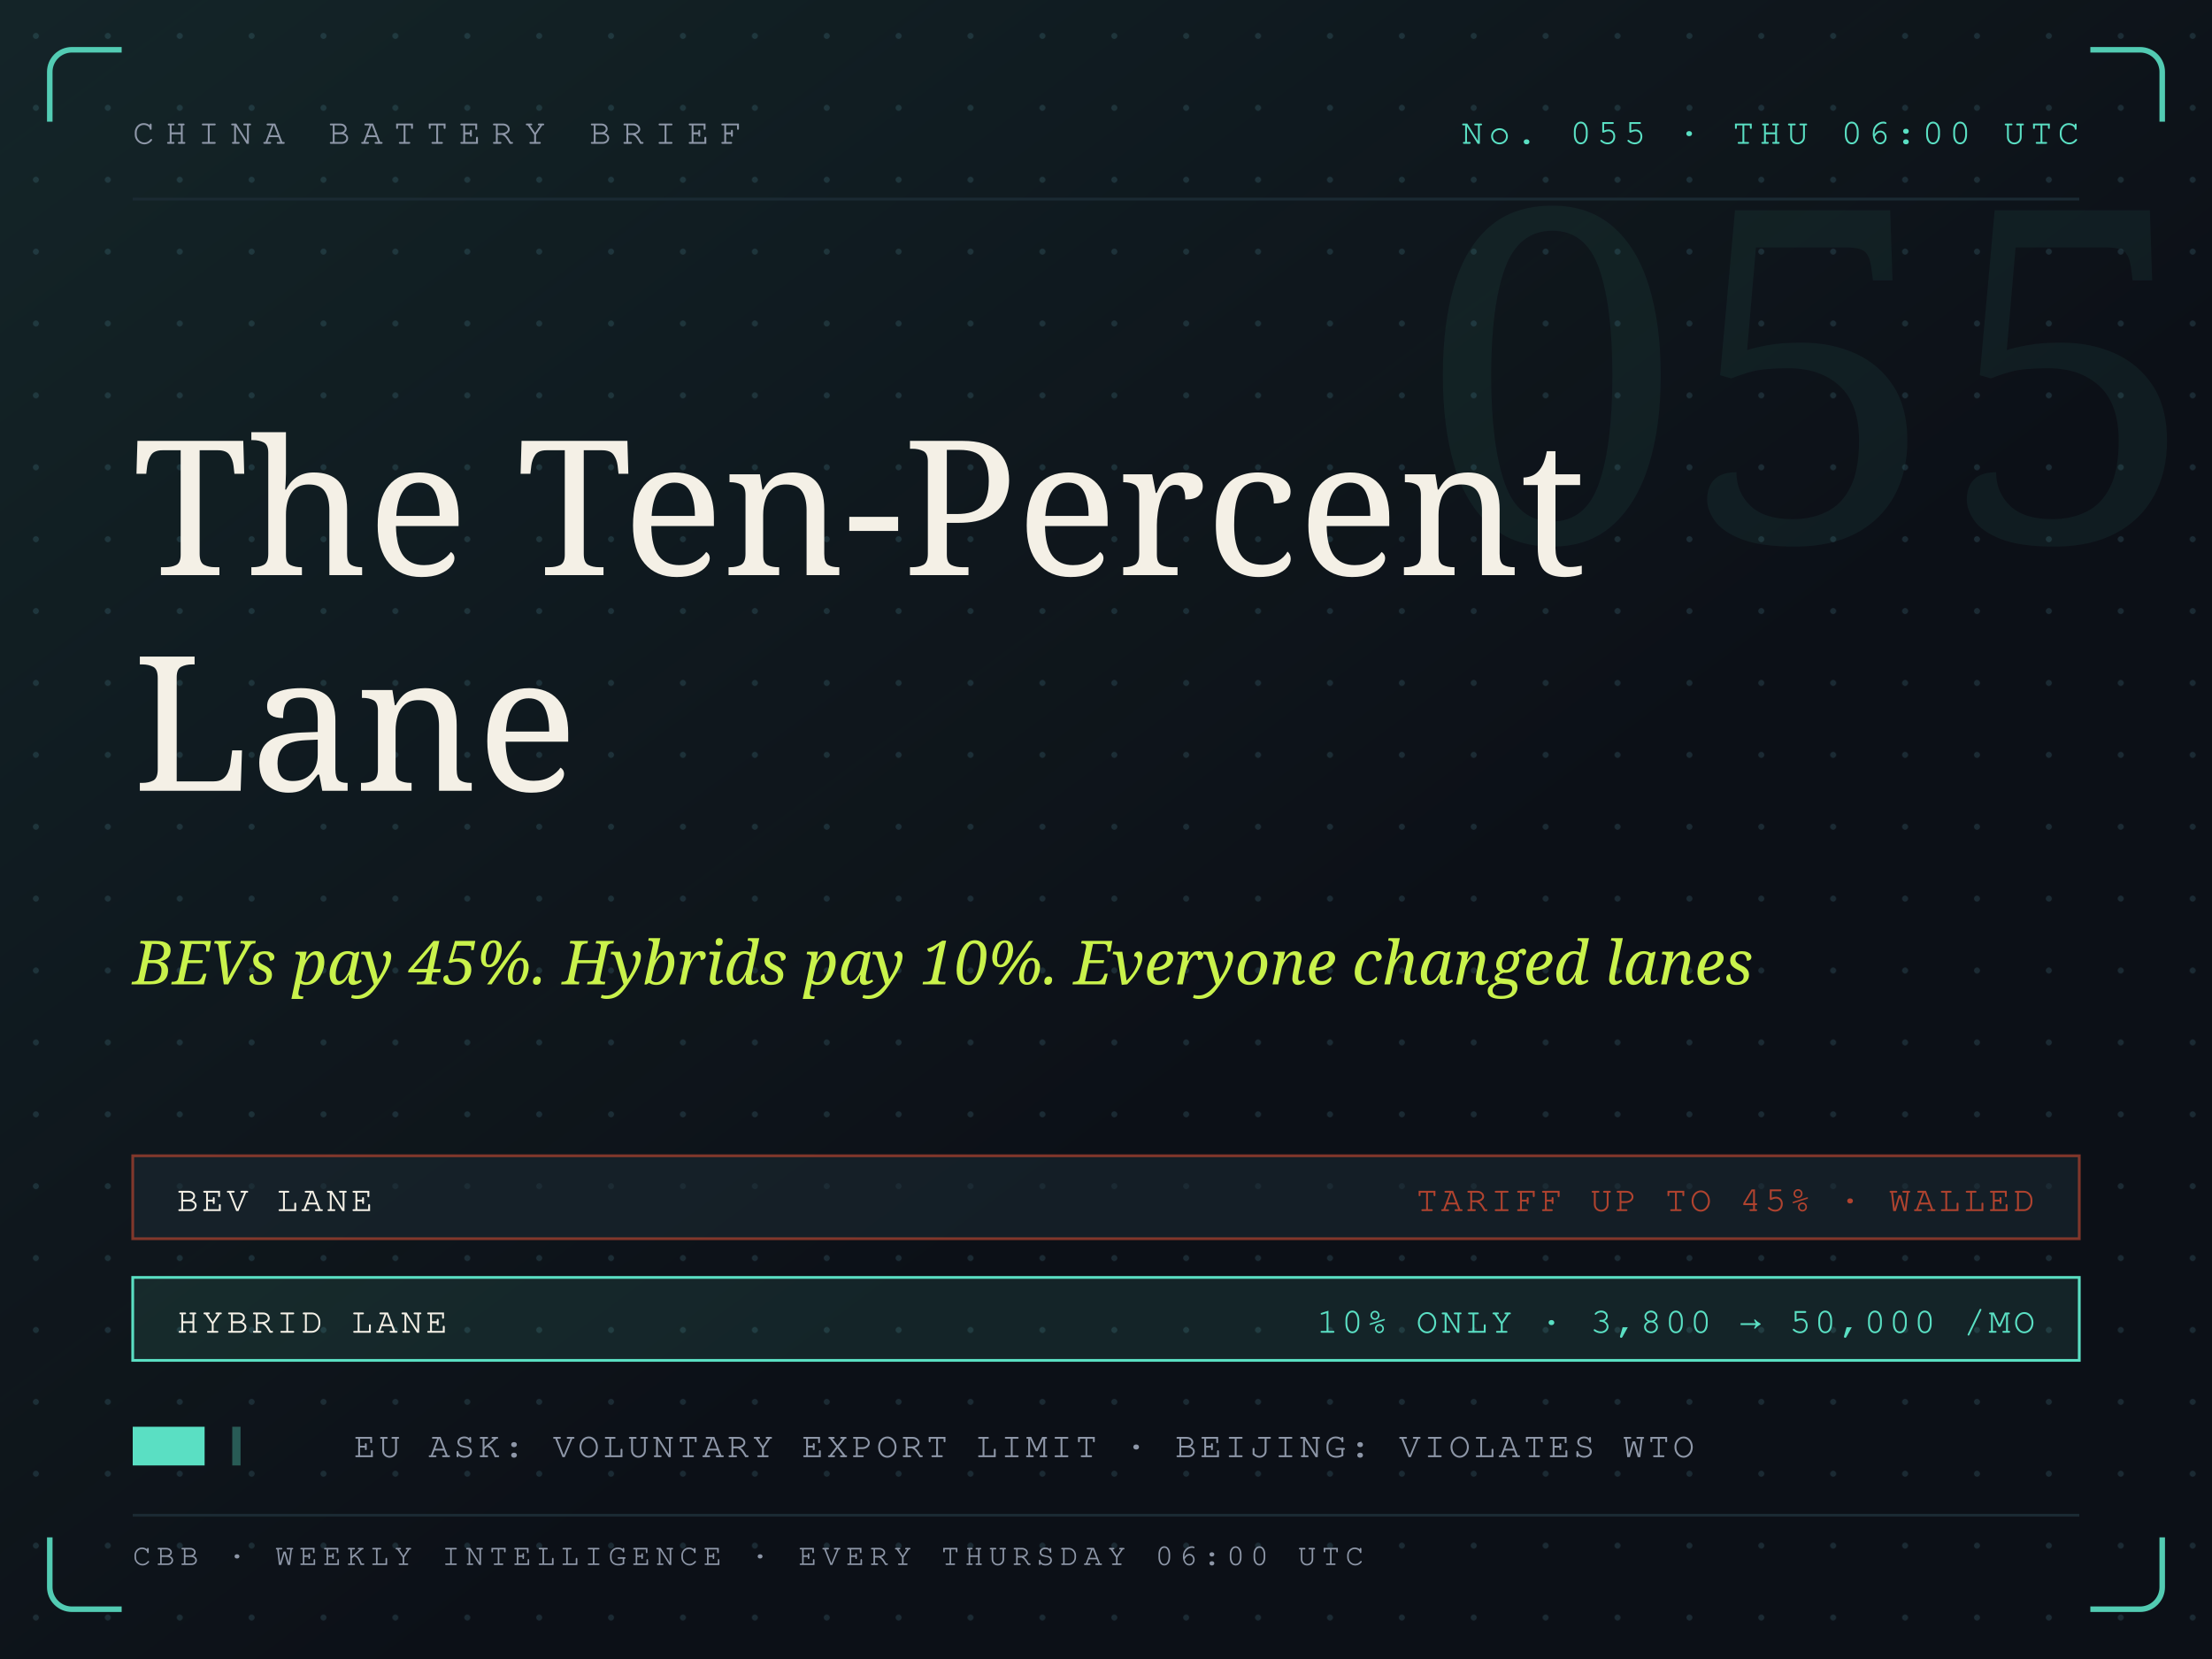
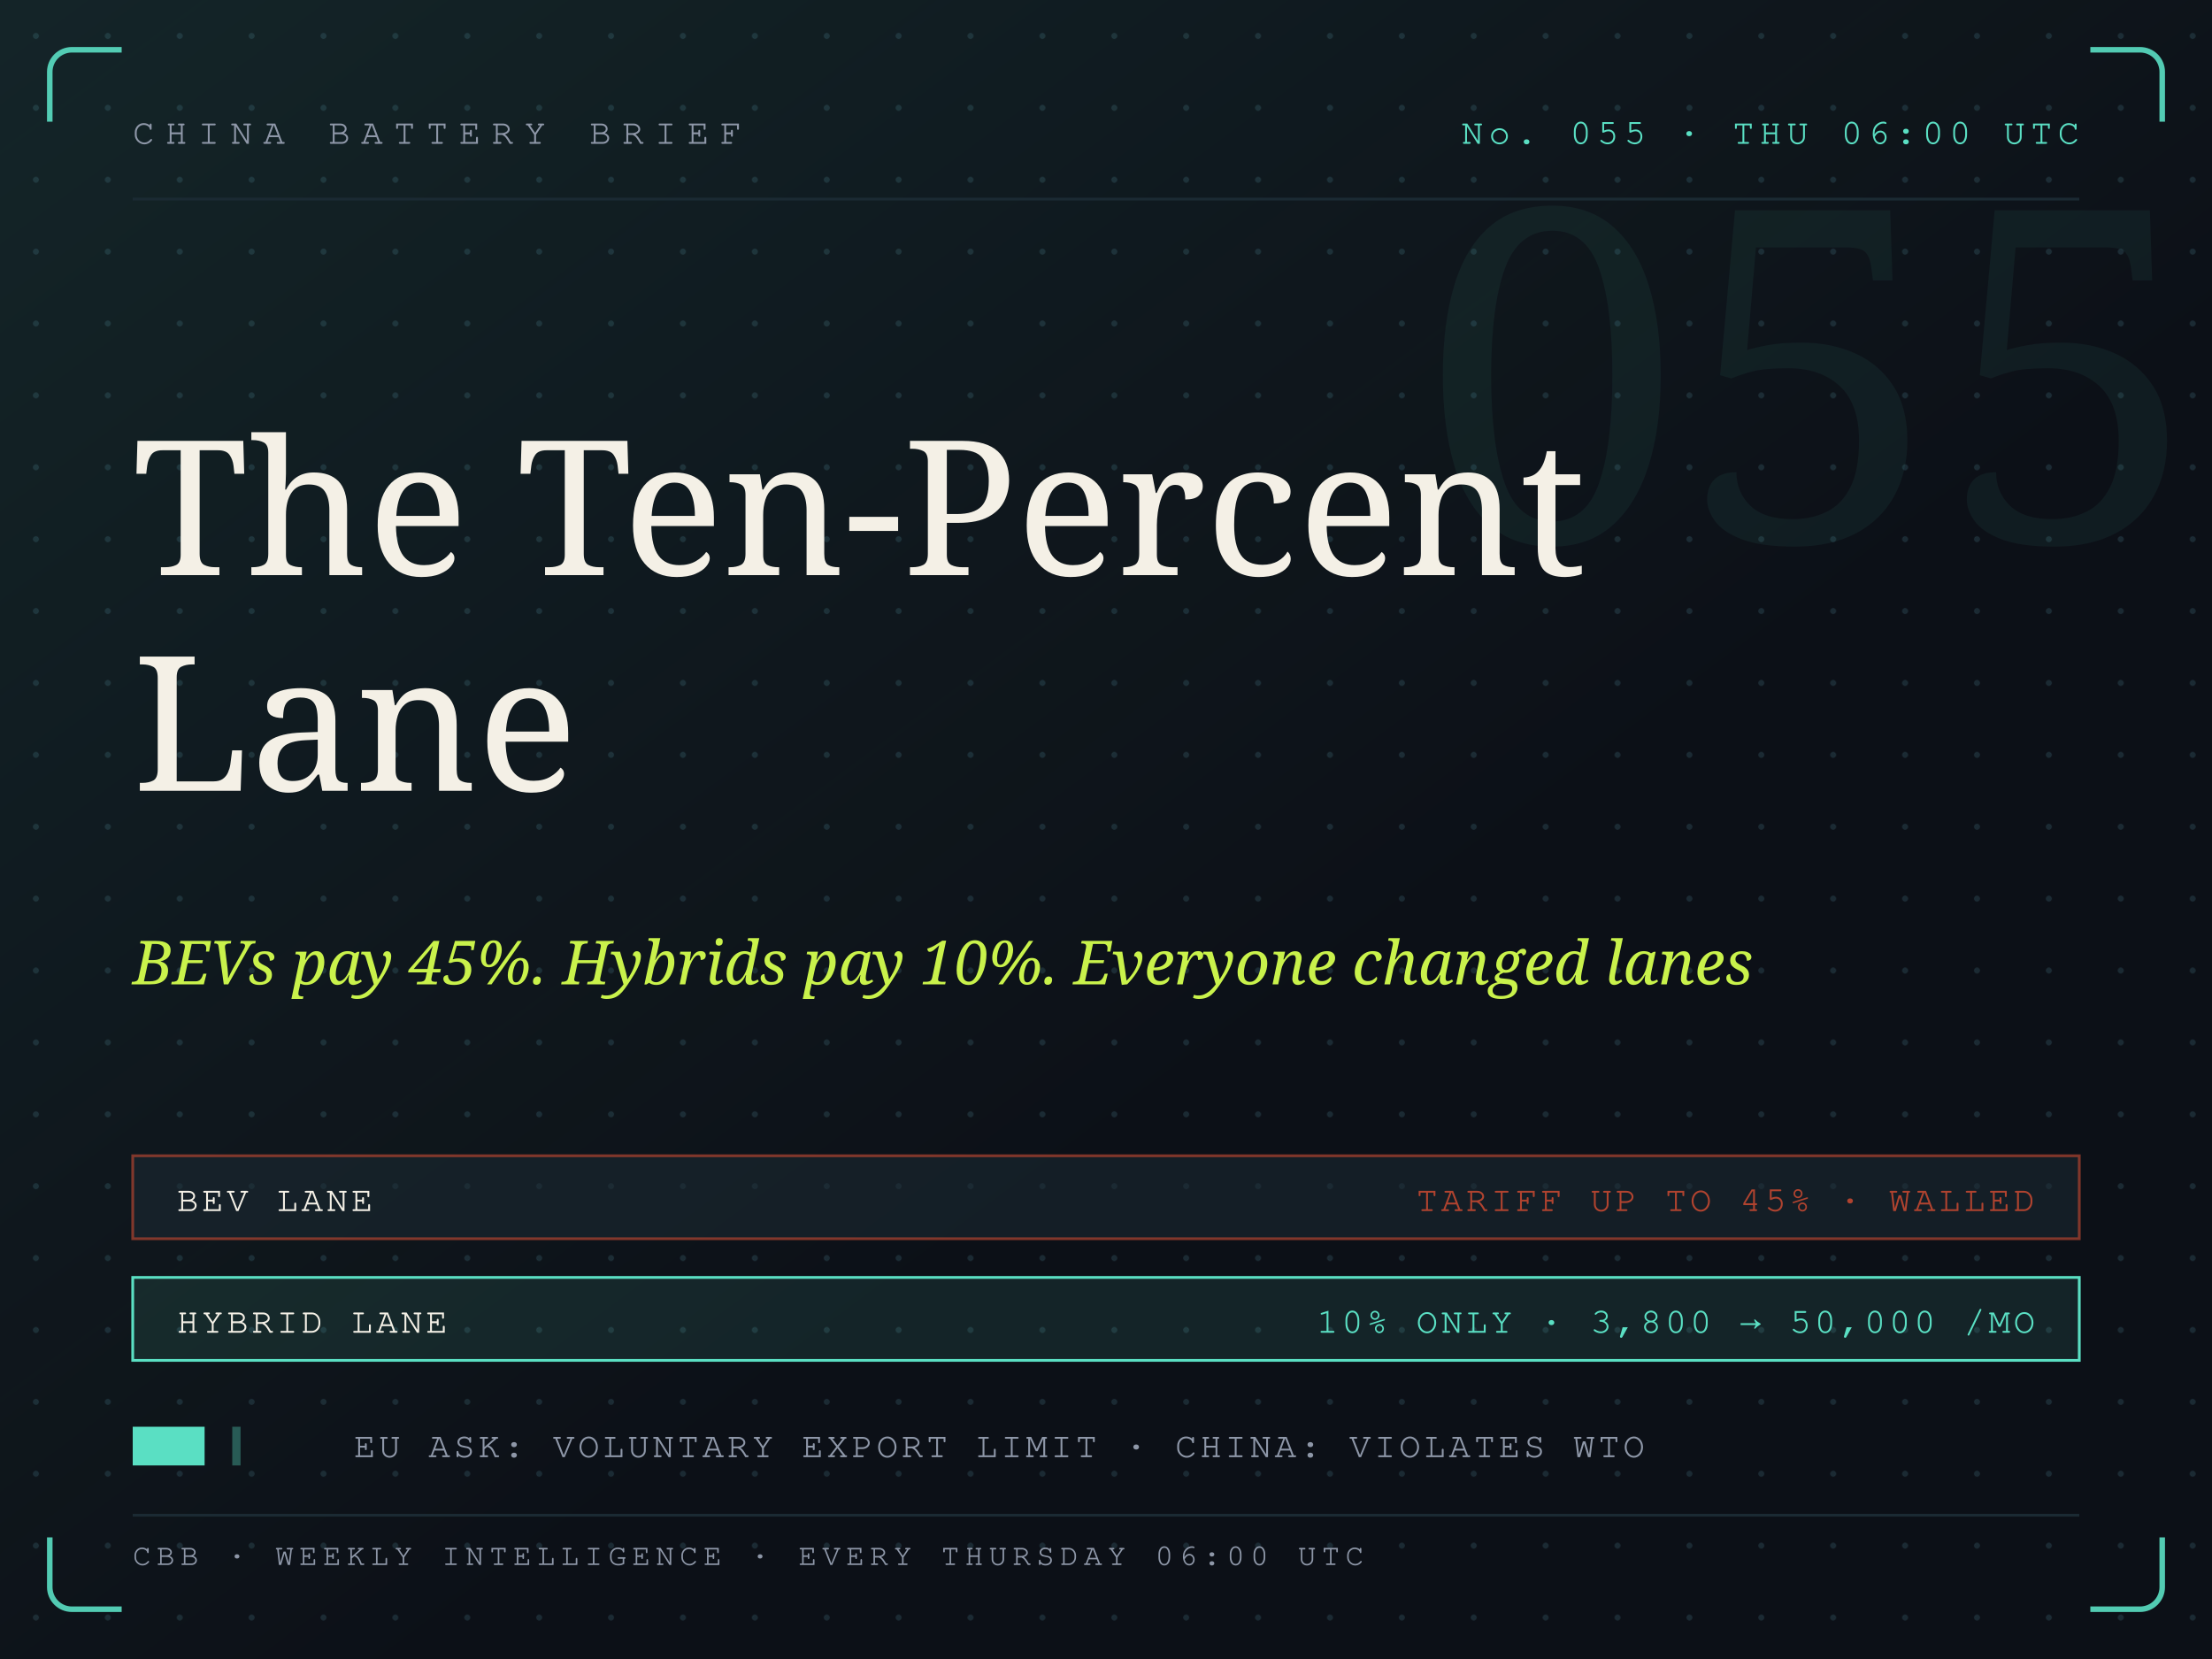
<svg xmlns="http://www.w3.org/2000/svg" width="800" height="600" viewBox="0 0 800 600" role="img" aria-label="Cover 055 — The Ten-Percent Lane: How China's Hybrids Slipped Past Europe's Tariff Wall">
  <defs>
    <pattern id="dots" width="26" height="26" patternUnits="userSpaceOnUse">
      <circle cx="13" cy="13" r="1.1" fill="#1B2A33" />
    </pattern>
    <linearGradient id="glow" x1="0" y1="0" x2="1" y2="1">
      <stop offset="0" stop-color="#5ADFC3" stop-opacity="0.10" />
      <stop offset="0.6" stop-color="#5ADFC3" stop-opacity="0" />
    </linearGradient>
  </defs>
  <rect width="800" height="600" fill="#0C1017" />
  <rect width="800" height="600" fill="url(#dots)" />
  <rect width="800" height="600" fill="url(#glow)" />
  <text x="796" y="196" text-anchor="end" font-family="Georgia,serif" font-size="168" fill="#5ADFC3" opacity="0.06">055</text>
  <g stroke="#5ADFC3" stroke-width="2" opacity="0.9">
    <path d="M18 44 V26 a8 8 0 0 1 8 -8 H44" fill="none" />
    <path d="M782 44 V26 a8 8 0 0 0 -8 -8 H756" fill="none" />
    <path d="M18 556 V574 a8 8 0 0 0 8 8 H44" fill="none" />
    <path d="M782 556 V574 a8 8 0 0 1 -8 8 H756" fill="none" />
  </g>
  <text x="48" y="52" font-family="Courier,monospace" font-size="13" letter-spacing="4" fill="#8E97A8">CHINA BATTERY BRIEF</text>
  <text x="752" y="52" text-anchor="end" font-family="Courier,monospace" font-size="13" letter-spacing="2" fill="#5ADFC3">No. 055 · THU 06:00 UTC</text>
  <line x1="48" y1="72" x2="752" y2="72" stroke="#1B2A33" stroke-width="1" />
  <text x="48" y="208" font-family="Georgia,serif" font-size="68" fill="#F4F0E6">The Ten-Percent</text>
  <text x="48" y="286" font-family="Georgia,serif" font-size="68" fill="#F4F0E6">Lane</text>
  <text x="48" y="356" font-family="Georgia,serif" font-style="italic" font-size="22" fill="#C9F24B">BEVs pay 45%. Hybrids pay 10%. Everyone changed lanes</text>
  <g font-family="Courier,monospace" font-size="13" letter-spacing="1.2">
    <rect x="48" y="418" width="704" height="30" fill="#1B2A33" opacity="0.55" />
    <rect x="48" y="418" width="704" height="30" fill="none" stroke="#B0432F" stroke-width="1" opacity="0.7" />
    <text x="64" y="438" fill="#F4F0E6">BEV LANE</text>
    <text x="736" y="438" text-anchor="end" fill="#B0432F">TARIFF UP TO 45% · WALLED</text>
    <rect x="48" y="462" width="704" height="30" fill="#5ADFC3" opacity="0.10" />
    <rect x="48" y="462" width="704" height="30" fill="none" stroke="#5ADFC3" stroke-width="1" />
    <text x="64" y="482" fill="#F4F0E6">HYBRID LANE</text>
    <text x="736" y="482" text-anchor="end" fill="#5ADFC3">10% ONLY · 3,800 → 50,000 /MO</text>
  </g>
  <rect x="48" y="516" width="26" height="14" fill="#5ADFC3" />
  <rect x="84" y="516" width="3" height="14" fill="#5ADFC3" opacity="0.35" />
-   <text x="128" y="527" font-family="Courier,monospace" font-size="13" letter-spacing="1.2" fill="#8E97A8">EU ASK: VOLUNTARY EXPORT LIMIT · BEIJING: VIOLATES WTO</text>
+   <text x="128" y="527" font-family="Courier,monospace" font-size="13" letter-spacing="1.2" fill="#8E97A8">EU ASK: VOLUNTARY EXPORT LIMIT · CHINA: VIOLATES WTO</text>
  <line x1="48" y1="548" x2="752" y2="548" stroke="#1B2A33" stroke-width="1" />
  <text x="48" y="566" font-family="Courier,monospace" font-size="11" letter-spacing="2" fill="#8E97A8">CBB · WEEKLY INTELLIGENCE · EVERY THURSDAY 06:00 UTC</text>
</svg>
